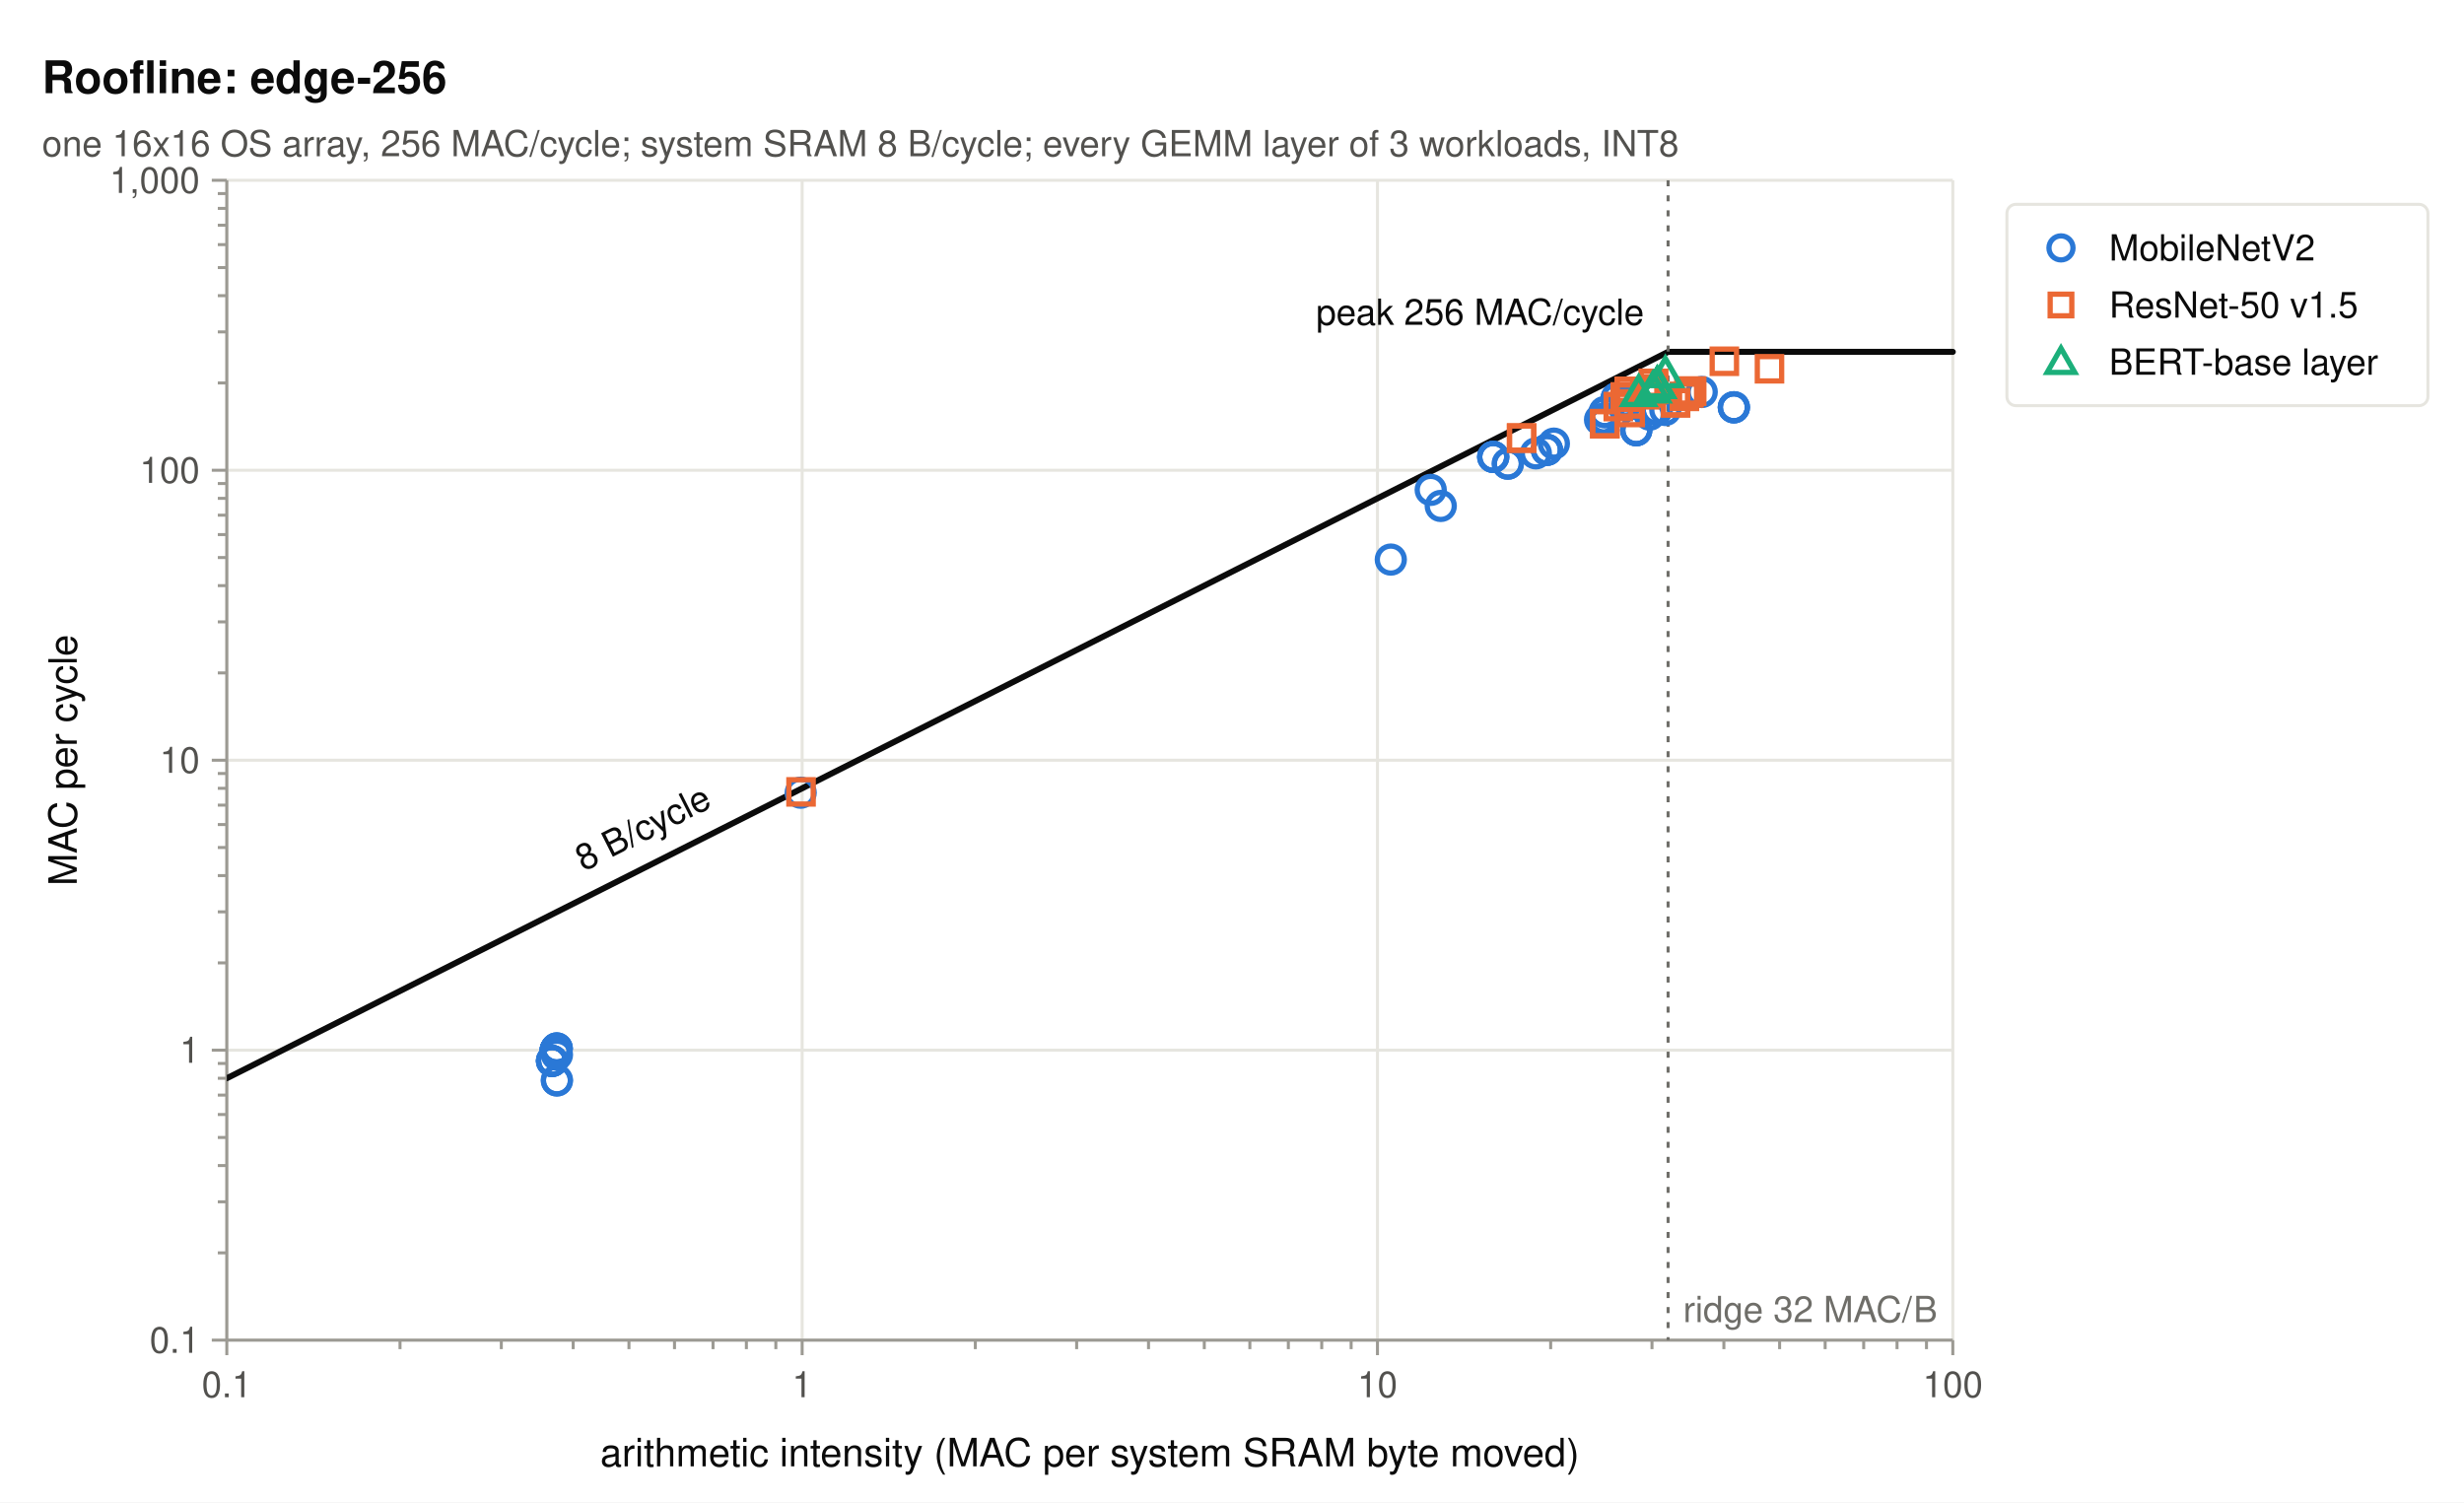
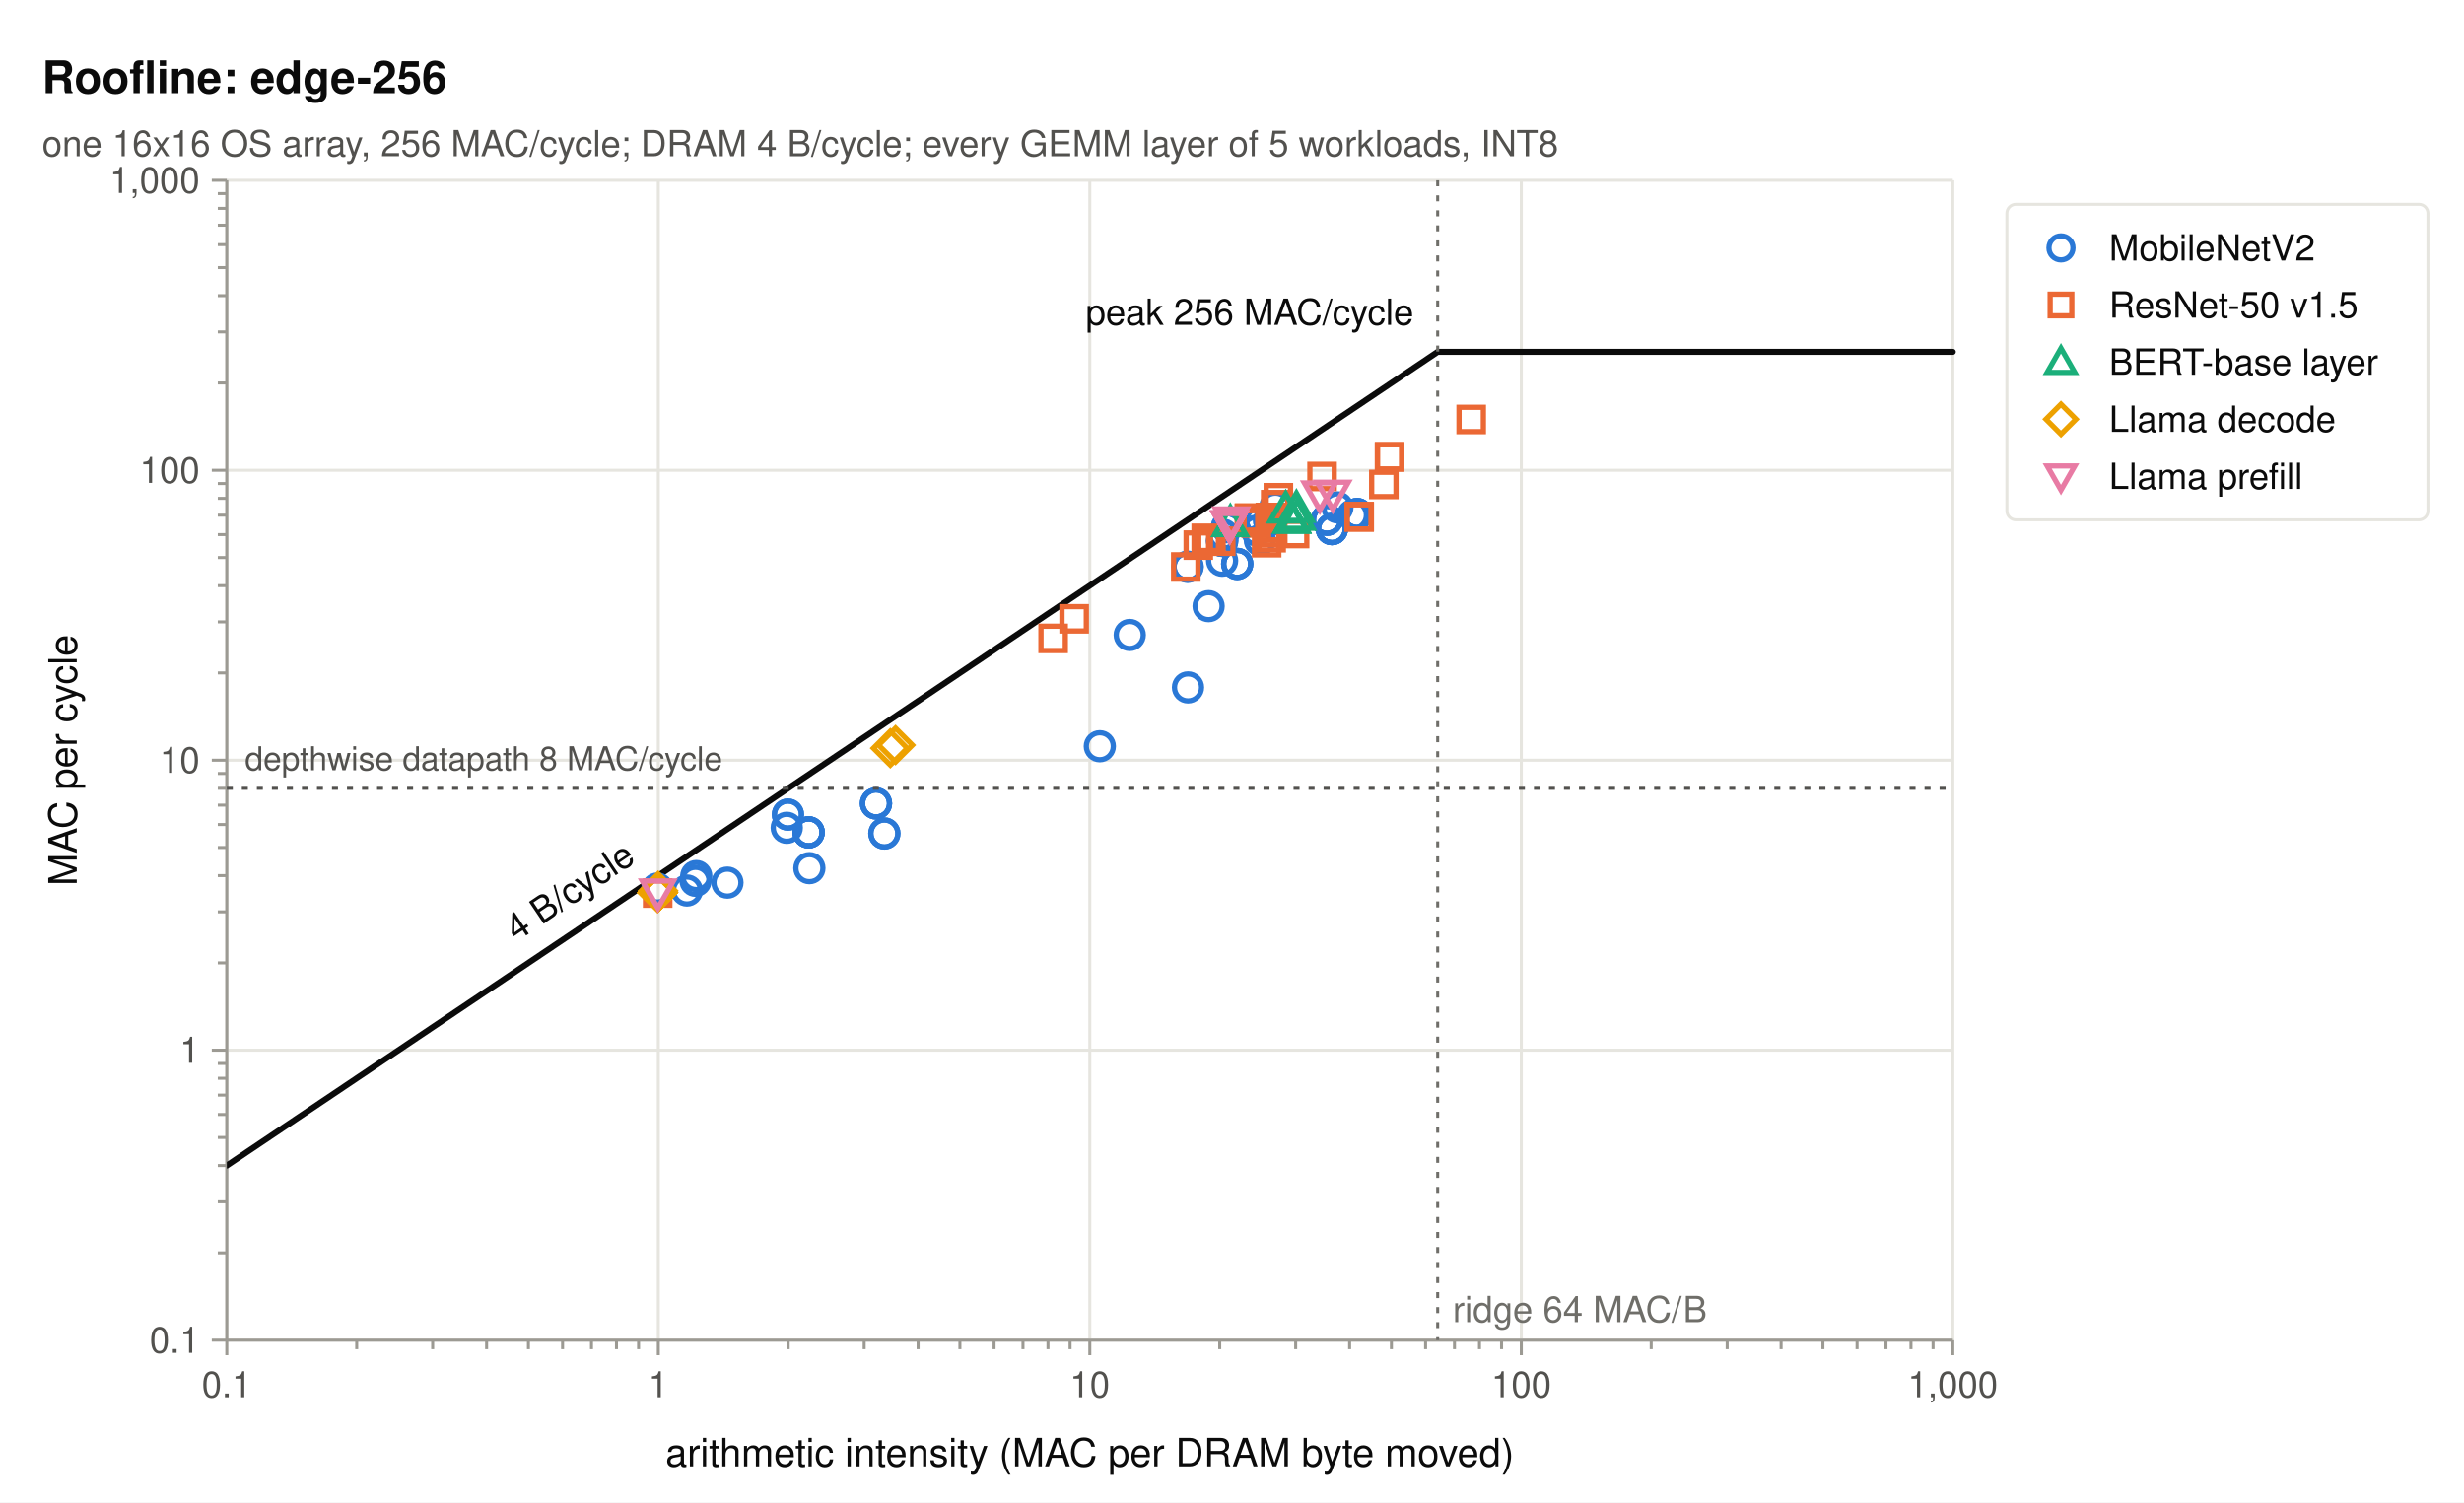
<svg xmlns="http://www.w3.org/2000/svg" width="820" height="500" viewBox="0 0 820 500" font-family="system-ui, -apple-system, 'Segoe UI', Helvetica, Arial, sans-serif">
  <rect width="820" height="500" fill="#ffffff" />
  <defs>
    <clipPath id="roofline-plot">
      <rect x="75.48" y="58" width="576.4" height="388" />
    </clipPath>
  </defs>
  <text x="14" y="31" font-size="15" fill="#0b0b0b" font-weight="600">Roofline: edge-256</text>
-   <text x="14" y="52" font-size="12" fill="#52514e">one 16x16 OS array, 256 MAC/cycle; system SRAM 8 B/cycle; every GEMM layer of 3 workloads, INT8</text>
+   <text x="14" y="52" font-size="12" fill="#52514e">one 16x16 OS array, 256 MAC/cycle; DRAM 4 B/cycle; every GEMM layer of 5 workloads, INT8</text>
  <g stroke="#e6e5df" stroke-width="1" fill="none">
    <line x1="75.48" y1="446" x2="649.88" y2="446" />
    <line x1="75.48" y1="349.5" x2="649.88" y2="349.5" />
    <line x1="75.48" y1="253" x2="649.88" y2="253" />
    <line x1="75.48" y1="156.5" x2="649.88" y2="156.5" />
    <line x1="75.48" y1="60" x2="649.88" y2="60" />
    <line x1="75.48" y1="60" x2="75.48" y2="446" />
-     <line x1="266.95" y1="60" x2="266.95" y2="446" />
-     <line x1="458.41" y1="60" x2="458.41" y2="446" />
+     <line x1="219.08" y1="60" x2="219.08" y2="446" />
+     <line x1="362.68" y1="60" x2="362.68" y2="446" />
+     <line x1="506.28" y1="60" x2="506.28" y2="446" />
    <line x1="649.88" y1="60" x2="649.88" y2="446" />
  </g>
  <g stroke="#9c9a93" stroke-width="1" fill="none">
    <line x1="75.48" y1="446" x2="649.88" y2="446" />
    <line x1="75.48" y1="60" x2="75.48" y2="446" />
-     <line x1="133.12" y1="446" x2="133.12" y2="449" />
-     <line x1="166.83" y1="446" x2="166.83" y2="449" />
-     <line x1="190.75" y1="446" x2="190.75" y2="449" />
-     <line x1="209.31" y1="446" x2="209.31" y2="449" />
-     <line x1="224.47" y1="446" x2="224.47" y2="449" />
-     <line x1="237.29" y1="446" x2="237.29" y2="449" />
-     <line x1="248.39" y1="446" x2="248.39" y2="449" />
-     <line x1="258.19" y1="446" x2="258.19" y2="449" />
-     <line x1="324.58" y1="446" x2="324.58" y2="449" />
-     <line x1="358.3" y1="446" x2="358.3" y2="449" />
-     <line x1="382.22" y1="446" x2="382.22" y2="449" />
-     <line x1="400.78" y1="446" x2="400.78" y2="449" />
-     <line x1="415.94" y1="446" x2="415.94" y2="449" />
-     <line x1="428.75" y1="446" x2="428.75" y2="449" />
-     <line x1="439.86" y1="446" x2="439.86" y2="449" />
-     <line x1="449.65" y1="446" x2="449.65" y2="449" />
-     <line x1="516.05" y1="446" x2="516.05" y2="449" />
-     <line x1="549.77" y1="446" x2="549.77" y2="449" />
-     <line x1="573.69" y1="446" x2="573.69" y2="449" />
-     <line x1="592.24" y1="446" x2="592.24" y2="449" />
-     <line x1="607.4" y1="446" x2="607.4" y2="449" />
-     <line x1="620.22" y1="446" x2="620.22" y2="449" />
-     <line x1="631.32" y1="446" x2="631.32" y2="449" />
-     <line x1="641.12" y1="446" x2="641.12" y2="449" />
+     <line x1="118.71" y1="446" x2="118.71" y2="449" />
+     <line x1="143.99" y1="446" x2="143.99" y2="449" />
+     <line x1="161.94" y1="446" x2="161.94" y2="449" />
+     <line x1="175.85" y1="446" x2="175.85" y2="449" />
+     <line x1="187.22" y1="446" x2="187.22" y2="449" />
+     <line x1="196.84" y1="446" x2="196.84" y2="449" />
+     <line x1="205.16" y1="446" x2="205.16" y2="449" />
+     <line x1="212.51" y1="446" x2="212.51" y2="449" />
+     <line x1="262.31" y1="446" x2="262.31" y2="449" />
+     <line x1="287.59" y1="446" x2="287.59" y2="449" />
+     <line x1="305.54" y1="446" x2="305.54" y2="449" />
+     <line x1="319.45" y1="446" x2="319.45" y2="449" />
+     <line x1="330.82" y1="446" x2="330.82" y2="449" />
+     <line x1="340.44" y1="446" x2="340.44" y2="449" />
+     <line x1="348.76" y1="446" x2="348.76" y2="449" />
+     <line x1="356.11" y1="446" x2="356.11" y2="449" />
+     <line x1="405.91" y1="446" x2="405.91" y2="449" />
+     <line x1="431.19" y1="446" x2="431.19" y2="449" />
+     <line x1="449.14" y1="446" x2="449.14" y2="449" />
+     <line x1="463.05" y1="446" x2="463.05" y2="449" />
+     <line x1="474.42" y1="446" x2="474.42" y2="449" />
+     <line x1="484.04" y1="446" x2="484.04" y2="449" />
+     <line x1="492.36" y1="446" x2="492.36" y2="449" />
+     <line x1="499.71" y1="446" x2="499.71" y2="449" />
+     <line x1="549.51" y1="446" x2="549.51" y2="449" />
+     <line x1="574.79" y1="446" x2="574.79" y2="449" />
+     <line x1="592.74" y1="446" x2="592.74" y2="449" />
+     <line x1="606.65" y1="446" x2="606.65" y2="449" />
+     <line x1="618.02" y1="446" x2="618.02" y2="449" />
+     <line x1="627.64" y1="446" x2="627.64" y2="449" />
+     <line x1="635.96" y1="446" x2="635.96" y2="449" />
+     <line x1="643.31" y1="446" x2="643.31" y2="449" />
    <line x1="72.48" y1="416.95" x2="75.48" y2="416.95" />
    <line x1="72.48" y1="399.96" x2="75.48" y2="399.96" />
    <line x1="72.48" y1="387.9" x2="75.48" y2="387.9" />
    <line x1="72.48" y1="378.55" x2="75.48" y2="378.55" />
    <line x1="72.48" y1="370.91" x2="75.48" y2="370.91" />
    <line x1="72.48" y1="364.45" x2="75.48" y2="364.45" />
    <line x1="72.48" y1="358.85" x2="75.48" y2="358.85" />
    <line x1="72.48" y1="353.92" x2="75.48" y2="353.92" />
    <line x1="72.48" y1="320.45" x2="75.48" y2="320.45" />
    <line x1="72.48" y1="303.46" x2="75.48" y2="303.46" />
    <line x1="72.48" y1="291.4" x2="75.48" y2="291.4" />
    <line x1="72.48" y1="282.05" x2="75.48" y2="282.05" />
    <line x1="72.48" y1="274.41" x2="75.48" y2="274.41" />
    <line x1="72.48" y1="267.95" x2="75.48" y2="267.95" />
    <line x1="72.48" y1="262.35" x2="75.48" y2="262.35" />
    <line x1="72.48" y1="257.42" x2="75.48" y2="257.42" />
    <line x1="72.48" y1="223.95" x2="75.48" y2="223.95" />
    <line x1="72.48" y1="206.96" x2="75.48" y2="206.96" />
    <line x1="72.48" y1="194.9" x2="75.48" y2="194.9" />
    <line x1="72.48" y1="185.55" x2="75.48" y2="185.55" />
    <line x1="72.48" y1="177.91" x2="75.48" y2="177.91" />
    <line x1="72.48" y1="171.45" x2="75.48" y2="171.45" />
    <line x1="72.48" y1="165.85" x2="75.48" y2="165.85" />
    <line x1="72.48" y1="160.92" x2="75.48" y2="160.92" />
    <line x1="72.48" y1="127.45" x2="75.48" y2="127.45" />
    <line x1="72.48" y1="110.46" x2="75.48" y2="110.46" />
    <line x1="72.48" y1="98.4" x2="75.48" y2="98.4" />
    <line x1="72.48" y1="89.05" x2="75.48" y2="89.05" />
    <line x1="72.48" y1="81.41" x2="75.48" y2="81.41" />
    <line x1="72.48" y1="74.95" x2="75.48" y2="74.95" />
    <line x1="72.48" y1="69.35" x2="75.48" y2="69.35" />
    <line x1="72.48" y1="64.42" x2="75.48" y2="64.42" />
    <line x1="75.48" y1="446" x2="75.48" y2="451" />
-     <line x1="266.95" y1="446" x2="266.95" y2="451" />
-     <line x1="458.41" y1="446" x2="458.41" y2="451" />
+     <line x1="219.08" y1="446" x2="219.08" y2="451" />
+     <line x1="362.68" y1="446" x2="362.68" y2="451" />
+     <line x1="506.28" y1="446" x2="506.28" y2="451" />
    <line x1="649.88" y1="446" x2="649.88" y2="451" />
    <line x1="70.48" y1="446" x2="75.48" y2="446" />
    <line x1="70.48" y1="349.5" x2="75.48" y2="349.5" />
    <line x1="70.48" y1="253" x2="75.48" y2="253" />
    <line x1="70.48" y1="156.5" x2="75.48" y2="156.5" />
    <line x1="70.48" y1="60" x2="75.48" y2="60" />
  </g>
  <g style="font-variant-numeric: tabular-nums">
    <text x="75.48" y="465" font-size="12" fill="#52514e" text-anchor="middle">0.1</text>
-     <text x="266.95" y="465" font-size="12" fill="#52514e" text-anchor="middle">1</text>
-     <text x="458.41" y="465" font-size="12" fill="#52514e" text-anchor="middle">10</text>
-     <text x="649.88" y="465" font-size="12" fill="#52514e" text-anchor="middle">100</text>
+     <text x="219.08" y="465" font-size="12" fill="#52514e" text-anchor="middle">1</text>
+     <text x="362.68" y="465" font-size="12" fill="#52514e" text-anchor="middle">10</text>
+     <text x="506.28" y="465" font-size="12" fill="#52514e" text-anchor="middle">100</text>
+     <text x="649.88" y="465" font-size="12" fill="#52514e" text-anchor="middle">1,000</text>
    <text x="66.48" y="450.2" font-size="12" fill="#52514e" text-anchor="end">0.1</text>
    <text x="66.48" y="353.7" font-size="12" fill="#52514e" text-anchor="end">1</text>
    <text x="66.48" y="257.2" font-size="12" fill="#52514e" text-anchor="end">10</text>
    <text x="66.48" y="160.7" font-size="12" fill="#52514e" text-anchor="end">100</text>
    <text x="66.48" y="64.2" font-size="12" fill="#52514e" text-anchor="end">1,000</text>
  </g>
-   <text x="362.68" y="488" font-size="13" fill="#0b0b0b" text-anchor="middle">arithmetic intensity (MAC per system SRAM byte moved)</text>
+   <text x="362.68" y="488" font-size="13" fill="#0b0b0b" text-anchor="middle">arithmetic intensity (MAC per DRAM byte moved)</text>
  <text x="21.2" y="253" font-size="13" fill="#0b0b0b" text-anchor="middle" dominant-baseline="middle" transform="rotate(-90 21.2 253)">MAC per cycle</text>
  <g clip-path="url(#roofline-plot)">
-     <path d="M75.48,358.85 L555.13,117.1 L649.88,117.1" fill="none" stroke="#0b0b0b" stroke-width="2" stroke-linejoin="round" stroke-linecap="round" />
-     <line x1="555.13" y1="60" x2="555.13" y2="446" stroke="#6f6e69" stroke-width="1" stroke-dasharray="2 3" />
-     <circle cx="479.47" cy="168.38" r="4.5" fill="none" stroke="#2a78d6" stroke-width="1.75" />
-     <circle cx="185.35" cy="351.01" r="4.5" fill="none" stroke="#2a78d6" stroke-width="1.75" />
-     <circle cx="462.85" cy="186.23" r="4.5" fill="none" stroke="#2a78d6" stroke-width="1.75" />
-     <circle cx="476.13" cy="163.03" r="4.5" fill="none" stroke="#2a78d6" stroke-width="1.75" />
-     <circle cx="185.33" cy="359.56" r="4.5" fill="none" stroke="#2a78d6" stroke-width="1.75" />
-     <circle cx="511.12" cy="150.88" r="4.5" fill="none" stroke="#2a78d6" stroke-width="1.75" />
-     <circle cx="501.8" cy="154.31" r="4.5" fill="none" stroke="#2a78d6" stroke-width="1.75" />
-     <circle cx="185.33" cy="359.56" r="4.5" fill="none" stroke="#2a78d6" stroke-width="1.75" />
-     <circle cx="517.12" cy="147.64" r="4.5" fill="none" stroke="#2a78d6" stroke-width="1.75" />
-     <circle cx="501.8" cy="154.31" r="4.5" fill="none" stroke="#2a78d6" stroke-width="1.75" />
-     <circle cx="185.28" cy="348.99" r="4.5" fill="none" stroke="#2a78d6" stroke-width="1.75" />
-     <circle cx="533.87" cy="139.25" r="4.5" fill="none" stroke="#2a78d6" stroke-width="1.75" />
-     <circle cx="514.8" cy="149.7" r="4.5" fill="none" stroke="#2a78d6" stroke-width="1.75" />
-     <circle cx="185.28" cy="348.92" r="4.5" fill="none" stroke="#2a78d6" stroke-width="1.75" />
-     <circle cx="538" cy="132.53" r="4.5" fill="none" stroke="#2a78d6" stroke-width="1.75" />
-     <circle cx="514.8" cy="149.7" r="4.5" fill="none" stroke="#2a78d6" stroke-width="1.75" />
-     <circle cx="185.28" cy="348.92" r="4.5" fill="none" stroke="#2a78d6" stroke-width="1.75" />
-     <circle cx="538" cy="132.53" r="4.5" fill="none" stroke="#2a78d6" stroke-width="1.75" />
-     <circle cx="514.8" cy="149.7" r="4.5" fill="none" stroke="#2a78d6" stroke-width="1.75" />
-     <circle cx="184.96" cy="349.6" r="4.5" fill="none" stroke="#2a78d6" stroke-width="1.75" />
-     <circle cx="566.32" cy="130.46" r="4.5" fill="none" stroke="#2a78d6" stroke-width="1.75" />
-     <circle cx="533.58" cy="140.59" r="4.5" fill="none" stroke="#2a78d6" stroke-width="1.75" />
-     <circle cx="184.96" cy="349.49" r="4.5" fill="none" stroke="#2a78d6" stroke-width="1.75" />
-     <circle cx="577.01" cy="135.55" r="4.5" fill="none" stroke="#2a78d6" stroke-width="1.75" />
-     <circle cx="533.58" cy="140.59" r="4.5" fill="none" stroke="#2a78d6" stroke-width="1.75" />
-     <circle cx="184.96" cy="349.49" r="4.5" fill="none" stroke="#2a78d6" stroke-width="1.75" />
-     <circle cx="577.01" cy="135.55" r="4.5" fill="none" stroke="#2a78d6" stroke-width="1.75" />
-     <circle cx="533.58" cy="140.59" r="4.5" fill="none" stroke="#2a78d6" stroke-width="1.75" />
-     <circle cx="184.96" cy="349.49" r="4.5" fill="none" stroke="#2a78d6" stroke-width="1.75" />
-     <circle cx="577.01" cy="135.55" r="4.5" fill="none" stroke="#2a78d6" stroke-width="1.75" />
-     <circle cx="533.58" cy="140.59" r="4.5" fill="none" stroke="#2a78d6" stroke-width="1.75" />
-     <circle cx="184.96" cy="349.49" r="4.5" fill="none" stroke="#2a78d6" stroke-width="1.75" />
-     <circle cx="549" cy="138" r="4.5" fill="none" stroke="#2a78d6" stroke-width="1.75" />
-     <circle cx="496.93" cy="152.06" r="4.5" fill="none" stroke="#2a78d6" stroke-width="1.75" />
-     <circle cx="184.96" cy="349.47" r="4.5" fill="none" stroke="#2a78d6" stroke-width="1.75" />
-     <circle cx="551.35" cy="136.36" r="4.5" fill="none" stroke="#2a78d6" stroke-width="1.75" />
-     <circle cx="496.93" cy="152.06" r="4.5" fill="none" stroke="#2a78d6" stroke-width="1.75" />
-     <circle cx="184.96" cy="349.47" r="4.5" fill="none" stroke="#2a78d6" stroke-width="1.75" />
-     <circle cx="551.35" cy="136.36" r="4.5" fill="none" stroke="#2a78d6" stroke-width="1.75" />
-     <circle cx="496.93" cy="152.06" r="4.5" fill="none" stroke="#2a78d6" stroke-width="1.75" />
-     <circle cx="183.71" cy="353.12" r="4.5" fill="none" stroke="#2a78d6" stroke-width="1.75" />
-     <circle cx="532.48" cy="139.69" r="4.5" fill="none" stroke="#2a78d6" stroke-width="1.75" />
-     <circle cx="544.53" cy="143.18" r="4.5" fill="none" stroke="#2a78d6" stroke-width="1.75" />
-     <circle cx="183.71" cy="353.06" r="4.5" fill="none" stroke="#2a78d6" stroke-width="1.75" />
-     <circle cx="534.02" cy="137.16" r="4.5" fill="none" stroke="#2a78d6" stroke-width="1.75" />
-     <circle cx="544.53" cy="143.18" r="4.5" fill="none" stroke="#2a78d6" stroke-width="1.75" />
-     <circle cx="183.71" cy="353.06" r="4.5" fill="none" stroke="#2a78d6" stroke-width="1.75" />
-     <circle cx="534.02" cy="137.16" r="4.5" fill="none" stroke="#2a78d6" stroke-width="1.75" />
-     <circle cx="544.53" cy="143.18" r="4.5" fill="none" stroke="#2a78d6" stroke-width="1.75" />
-     <circle cx="183.71" cy="353.06" r="4.5" fill="none" stroke="#2a78d6" stroke-width="1.75" />
-     <circle cx="540.73" cy="133.65" r="4.5" fill="none" stroke="#2a78d6" stroke-width="1.75" />
-     <circle cx="554.2" cy="136.45" r="4.5" fill="none" stroke="#2a78d6" stroke-width="1.75" />
-     <circle cx="266.46" cy="263.81" r="4.5" fill="none" stroke="#2a78d6" stroke-width="1.75" />
-     <rect x="569.8" y="116.18" width="8.1" height="8.1" fill="none" stroke="#eb6834" stroke-width="1.75" />
-     <rect x="545.25" y="126.74" width="8.1" height="8.1" fill="none" stroke="#eb6834" stroke-width="1.75" />
-     <rect x="546.31" y="125.53" width="8.1" height="8.1" fill="none" stroke="#eb6834" stroke-width="1.75" />
-     <rect x="545.25" y="126.52" width="8.1" height="8.1" fill="none" stroke="#eb6834" stroke-width="1.75" />
-     <rect x="545.25" y="126.52" width="8.1" height="8.1" fill="none" stroke="#eb6834" stroke-width="1.75" />
-     <rect x="584.82" y="118.68" width="8.1" height="8.1" fill="none" stroke="#eb6834" stroke-width="1.75" />
-     <rect x="546.31" y="125.53" width="8.1" height="8.1" fill="none" stroke="#eb6834" stroke-width="1.75" />
-     <rect x="545.25" y="126.52" width="8.1" height="8.1" fill="none" stroke="#eb6834" stroke-width="1.75" />
-     <rect x="538.28" y="130.37" width="8.1" height="8.1" fill="none" stroke="#eb6834" stroke-width="1.75" />
-     <rect x="546.22" y="123.54" width="8.1" height="8.1" fill="none" stroke="#eb6834" stroke-width="1.75" />
-     <rect x="502.34" y="141.74" width="8.1" height="8.1" fill="none" stroke="#eb6834" stroke-width="1.75" />
-     <rect x="538.46" y="133.23" width="8.1" height="8.1" fill="none" stroke="#eb6834" stroke-width="1.75" />
-     <rect x="543.36" y="127.26" width="8.1" height="8.1" fill="none" stroke="#eb6834" stroke-width="1.75" />
-     <rect x="546.22" y="123.54" width="8.1" height="8.1" fill="none" stroke="#eb6834" stroke-width="1.75" />
-     <rect x="502.34" y="141.74" width="8.1" height="8.1" fill="none" stroke="#eb6834" stroke-width="1.75" />
-     <rect x="543.36" y="127.26" width="8.1" height="8.1" fill="none" stroke="#eb6834" stroke-width="1.75" />
-     <rect x="538.16" y="126.21" width="8.1" height="8.1" fill="none" stroke="#eb6834" stroke-width="1.75" />
-     <rect x="530.02" y="136.96" width="8.1" height="8.1" fill="none" stroke="#eb6834" stroke-width="1.75" />
-     <rect x="534.5" y="131.26" width="8.1" height="8.1" fill="none" stroke="#eb6834" stroke-width="1.75" />
-     <rect x="536.84" y="128.09" width="8.1" height="8.1" fill="none" stroke="#eb6834" stroke-width="1.75" />
-     <rect x="538.16" y="126.21" width="8.1" height="8.1" fill="none" stroke="#eb6834" stroke-width="1.75" />
-     <rect x="530.02" y="136.96" width="8.1" height="8.1" fill="none" stroke="#eb6834" stroke-width="1.75" />
-     <rect x="536.84" y="128.09" width="8.1" height="8.1" fill="none" stroke="#eb6834" stroke-width="1.75" />
-     <rect x="558.87" y="126.12" width="8.1" height="8.1" fill="none" stroke="#eb6834" stroke-width="1.75" />
-     <rect x="553.56" y="129.99" width="8.1" height="8.1" fill="none" stroke="#eb6834" stroke-width="1.75" />
-     <rect x="556.51" y="127.86" width="8.1" height="8.1" fill="none" stroke="#eb6834" stroke-width="1.75" />
-     <rect x="558.02" y="126.75" width="8.1" height="8.1" fill="none" stroke="#eb6834" stroke-width="1.75" />
-     <rect x="558.87" y="126.12" width="8.1" height="8.1" fill="none" stroke="#eb6834" stroke-width="1.75" />
-     <rect x="553.56" y="129.99" width="8.1" height="8.1" fill="none" stroke="#eb6834" stroke-width="1.75" />
-     <rect x="262.53" y="259.49" width="8.1" height="8.1" fill="none" stroke="#eb6834" stroke-width="1.75" />
-     <polygon points="551.53,122.89 556.71,131.95 546.36,131.95" fill="none" stroke="#1baf7a" stroke-width="1.75" />
-     <polygon points="551.53,122.89 556.71,131.95 546.36,131.95" fill="none" stroke="#1baf7a" stroke-width="1.75" />
-     <polygon points="551.53,122.89 556.71,131.95 546.36,131.95" fill="none" stroke="#1baf7a" stroke-width="1.75" />
-     <polygon points="545.34,125.56 550.51,134.62 540.16,134.62" fill="none" stroke="#1baf7a" stroke-width="1.75" />
-     <polygon points="550.09,124.38 555.27,133.44 544.92,133.44" fill="none" stroke="#1baf7a" stroke-width="1.75" />
-     <polygon points="551.53,122.89 556.71,131.95 546.36,131.95" fill="none" stroke="#1baf7a" stroke-width="1.75" />
-     <polygon points="551.53,122.89 556.71,131.95 546.36,131.95" fill="none" stroke="#1baf7a" stroke-width="1.75" />
-     <polygon points="554.22,119.29 559.39,128.34 549.04,128.34" fill="none" stroke="#1baf7a" stroke-width="1.75" />
-   </g>
-   <text x="560.13" y="440" font-size="12" fill="#6f6e69">ridge 32 MAC/B</text>
-   <text x="547.13" y="108.1" font-size="12" fill="#0b0b0b" text-anchor="end">peak 256 MAC/cycle</text>
-   <text x="215.78" y="279.18" font-size="12" fill="#0b0b0b" text-anchor="middle" transform="rotate(-26.75 215.78 279.18)">8 B/cycle</text>
+     <path d="M75.48,387.9 L478.45,117.1 L649.88,117.1" fill="none" stroke="#0b0b0b" stroke-width="2" stroke-linejoin="round" stroke-linecap="round" />
+     <line x1="478.45" y1="60" x2="478.45" y2="446" stroke="#6f6e69" stroke-width="1" stroke-dasharray="2 3" />
+     <circle cx="395.36" cy="228.77" r="4.5" fill="none" stroke="#2a78d6" stroke-width="1.75" />
+     <circle cx="269.36" cy="288.92" r="4.5" fill="none" stroke="#2a78d6" stroke-width="1.75" />
+     <circle cx="366.01" cy="248.35" r="4.5" fill="none" stroke="#2a78d6" stroke-width="1.75" />
+     <circle cx="375.97" cy="211.32" r="4.5" fill="none" stroke="#2a78d6" stroke-width="1.75" />
+     <circle cx="231.48" cy="293.14" r="4.5" fill="none" stroke="#2a78d6" stroke-width="1.75" />
+     <circle cx="402.21" cy="201.72" r="4.5" fill="none" stroke="#2a78d6" stroke-width="1.75" />
+     <circle cx="395.22" cy="188.61" r="4.5" fill="none" stroke="#2a78d6" stroke-width="1.75" />
+     <circle cx="261.83" cy="275.49" r="4.5" fill="none" stroke="#2a78d6" stroke-width="1.75" />
+     <circle cx="406.71" cy="186.61" r="4.5" fill="none" stroke="#2a78d6" stroke-width="1.75" />
+     <circle cx="395.22" cy="188.61" r="4.5" fill="none" stroke="#2a78d6" stroke-width="1.75" />
+     <circle cx="231.71" cy="291.55" r="4.5" fill="none" stroke="#2a78d6" stroke-width="1.75" />
+     <circle cx="419.27" cy="179.78" r="4.5" fill="none" stroke="#2a78d6" stroke-width="1.75" />
+     <circle cx="411.73" cy="187.66" r="4.5" fill="none" stroke="#2a78d6" stroke-width="1.75" />
+     <circle cx="262.22" cy="271.09" r="4.5" fill="none" stroke="#2a78d6" stroke-width="1.75" />
+     <circle cx="422.37" cy="173.24" r="4.5" fill="none" stroke="#2a78d6" stroke-width="1.75" />
+     <circle cx="411.73" cy="187.66" r="4.5" fill="none" stroke="#2a78d6" stroke-width="1.75" />
+     <circle cx="262.22" cy="271.09" r="4.5" fill="none" stroke="#2a78d6" stroke-width="1.75" />
+     <circle cx="422.37" cy="173.24" r="4.5" fill="none" stroke="#2a78d6" stroke-width="1.75" />
+     <circle cx="411.73" cy="187.66" r="4.5" fill="none" stroke="#2a78d6" stroke-width="1.75" />
+     <circle cx="228.61" cy="296.36" r="4.5" fill="none" stroke="#2a78d6" stroke-width="1.75" />
+     <circle cx="445.08" cy="168.86" r="4.5" fill="none" stroke="#2a78d6" stroke-width="1.75" />
+     <circle cx="443.24" cy="176.07" r="4.5" fill="none" stroke="#2a78d6" stroke-width="1.75" />
+     <circle cx="269.1" cy="277.01" r="4.5" fill="none" stroke="#2a78d6" stroke-width="1.75" />
+     <circle cx="451.62" cy="171.06" r="4.5" fill="none" stroke="#2a78d6" stroke-width="1.75" />
+     <circle cx="443.24" cy="176.07" r="4.5" fill="none" stroke="#2a78d6" stroke-width="1.75" />
+     <circle cx="269.1" cy="277.01" r="4.5" fill="none" stroke="#2a78d6" stroke-width="1.75" />
+     <circle cx="451.62" cy="171.06" r="4.5" fill="none" stroke="#2a78d6" stroke-width="1.75" />
+     <circle cx="443.24" cy="176.07" r="4.5" fill="none" stroke="#2a78d6" stroke-width="1.75" />
+     <circle cx="269.1" cy="277.01" r="4.5" fill="none" stroke="#2a78d6" stroke-width="1.75" />
+     <circle cx="451.62" cy="171.06" r="4.5" fill="none" stroke="#2a78d6" stroke-width="1.75" />
+     <circle cx="443.24" cy="176.07" r="4.5" fill="none" stroke="#2a78d6" stroke-width="1.75" />
+     <circle cx="269.1" cy="277.01" r="4.5" fill="none" stroke="#2a78d6" stroke-width="1.75" />
+     <circle cx="407.03" cy="177.93" r="4.5" fill="none" stroke="#2a78d6" stroke-width="1.75" />
+     <circle cx="406.72" cy="180" r="4.5" fill="none" stroke="#2a78d6" stroke-width="1.75" />
+     <circle cx="294.31" cy="277.38" r="4.5" fill="none" stroke="#2a78d6" stroke-width="1.75" />
+     <circle cx="408.3" cy="175.41" r="4.5" fill="none" stroke="#2a78d6" stroke-width="1.75" />
+     <circle cx="406.72" cy="180" r="4.5" fill="none" stroke="#2a78d6" stroke-width="1.75" />
+     <circle cx="294.31" cy="277.38" r="4.5" fill="none" stroke="#2a78d6" stroke-width="1.75" />
+     <circle cx="408.3" cy="175.41" r="4.5" fill="none" stroke="#2a78d6" stroke-width="1.75" />
+     <circle cx="406.72" cy="180" r="4.5" fill="none" stroke="#2a78d6" stroke-width="1.75" />
+     <circle cx="242.08" cy="293.74" r="4.5" fill="none" stroke="#2a78d6" stroke-width="1.75" />
+     <circle cx="418.23" cy="176.59" r="4.5" fill="none" stroke="#2a78d6" stroke-width="1.75" />
+     <circle cx="441.6" cy="172.98" r="4.5" fill="none" stroke="#2a78d6" stroke-width="1.75" />
+     <circle cx="291.53" cy="267.38" r="4.5" fill="none" stroke="#2a78d6" stroke-width="1.75" />
+     <circle cx="419.38" cy="173.28" r="4.5" fill="none" stroke="#2a78d6" stroke-width="1.75" />
+     <circle cx="441.6" cy="172.98" r="4.5" fill="none" stroke="#2a78d6" stroke-width="1.75" />
+     <circle cx="291.53" cy="267.38" r="4.5" fill="none" stroke="#2a78d6" stroke-width="1.75" />
+     <circle cx="419.38" cy="173.28" r="4.5" fill="none" stroke="#2a78d6" stroke-width="1.75" />
+     <circle cx="441.6" cy="172.98" r="4.5" fill="none" stroke="#2a78d6" stroke-width="1.75" />
+     <circle cx="291.53" cy="267.38" r="4.5" fill="none" stroke="#2a78d6" stroke-width="1.75" />
+     <circle cx="424.42" cy="168.62" r="4.5" fill="none" stroke="#2a78d6" stroke-width="1.75" />
+     <circle cx="450.22" cy="171.43" r="4.5" fill="none" stroke="#2a78d6" stroke-width="1.75" />
+     <circle cx="218.77" cy="295.71" r="4.5" fill="none" stroke="#2a78d6" stroke-width="1.75" />
+     <rect x="485.55" y="135.54" width="8.1" height="8.1" fill="none" stroke="#eb6834" stroke-width="1.75" />
+     <rect x="426.79" y="173.5" width="8.1" height="8.1" fill="none" stroke="#eb6834" stroke-width="1.75" />
+     <rect x="458.4" y="147.99" width="8.1" height="8.1" fill="none" stroke="#eb6834" stroke-width="1.75" />
+     <rect x="448.27" y="167.93" width="8.1" height="8.1" fill="none" stroke="#eb6834" stroke-width="1.75" />
+     <rect x="448.27" y="167.93" width="8.1" height="8.1" fill="none" stroke="#eb6834" stroke-width="1.75" />
+     <rect x="456.48" y="157.17" width="8.1" height="8.1" fill="none" stroke="#eb6834" stroke-width="1.75" />
+     <rect x="458.4" y="147.99" width="8.1" height="8.1" fill="none" stroke="#eb6834" stroke-width="1.75" />
+     <rect x="448.27" y="167.93" width="8.1" height="8.1" fill="none" stroke="#eb6834" stroke-width="1.75" />
+     <rect x="419.52" y="173.19" width="8.1" height="8.1" fill="none" stroke="#eb6834" stroke-width="1.75" />
+     <rect x="397.37" y="175.09" width="8.1" height="8.1" fill="none" stroke="#eb6834" stroke-width="1.75" />
+     <rect x="411.77" y="168.4" width="8.1" height="8.1" fill="none" stroke="#eb6834" stroke-width="1.75" />
+     <rect x="418.57" y="171.54" width="8.1" height="8.1" fill="none" stroke="#eb6834" stroke-width="1.75" />
+     <rect x="402.21" y="176.06" width="8.1" height="8.1" fill="none" stroke="#eb6834" stroke-width="1.75" />
+     <rect x="435.92" y="154.52" width="8.1" height="8.1" fill="none" stroke="#eb6834" stroke-width="1.75" />
+     <rect x="411.77" y="168.4" width="8.1" height="8.1" fill="none" stroke="#eb6834" stroke-width="1.75" />
+     <rect x="418.98" y="174.9" width="8.1" height="8.1" fill="none" stroke="#eb6834" stroke-width="1.75" />
+     <rect x="353.42" y="201.89" width="8.1" height="8.1" fill="none" stroke="#eb6834" stroke-width="1.75" />
+     <rect x="414" y="169.92" width="8.1" height="8.1" fill="none" stroke="#eb6834" stroke-width="1.75" />
+     <rect x="417.48" y="176.56" width="8.1" height="8.1" fill="none" stroke="#eb6834" stroke-width="1.75" />
+     <rect x="398.87" y="175.83" width="8.1" height="8.1" fill="none" stroke="#eb6834" stroke-width="1.75" />
+     <rect x="394.73" y="177.36" width="8.1" height="8.1" fill="none" stroke="#eb6834" stroke-width="1.75" />
+     <rect x="414" y="169.92" width="8.1" height="8.1" fill="none" stroke="#eb6834" stroke-width="1.75" />
+     <rect x="398.87" y="175.83" width="8.1" height="8.1" fill="none" stroke="#eb6834" stroke-width="1.75" />
+     <rect x="346.43" y="208.4" width="8.1" height="8.1" fill="none" stroke="#eb6834" stroke-width="1.75" />
+     <rect x="418.73" y="168.18" width="8.1" height="8.1" fill="none" stroke="#eb6834" stroke-width="1.75" />
+     <rect x="420.49" y="163.9" width="8.1" height="8.1" fill="none" stroke="#eb6834" stroke-width="1.75" />
+     <rect x="421.38" y="161.59" width="8.1" height="8.1" fill="none" stroke="#eb6834" stroke-width="1.75" />
+     <rect x="390.57" y="184.63" width="8.1" height="8.1" fill="none" stroke="#eb6834" stroke-width="1.75" />
+     <rect x="418.73" y="168.18" width="8.1" height="8.1" fill="none" stroke="#eb6834" stroke-width="1.75" />
+     <rect x="214.82" y="293.16" width="8.1" height="8.1" fill="none" stroke="#eb6834" stroke-width="1.75" />
+     <polygon points="429.93,167.64 435.1,176.7 424.75,176.7" fill="none" stroke="#1baf7a" stroke-width="1.75" />
+     <polygon points="429.93,167.64 435.1,176.7 424.75,176.7" fill="none" stroke="#1baf7a" stroke-width="1.75" />
+     <polygon points="429.93,167.64 435.1,176.7 424.75,176.7" fill="none" stroke="#1baf7a" stroke-width="1.75" />
+     <polygon points="427.87,164.33 433.05,173.39 422.7,173.39" fill="none" stroke="#1baf7a" stroke-width="1.75" />
+     <polygon points="431.44,164.12 436.61,173.18 426.26,173.18" fill="none" stroke="#1baf7a" stroke-width="1.75" />
+     <polygon points="429.93,167.64 435.1,176.7 424.75,176.7" fill="none" stroke="#1baf7a" stroke-width="1.75" />
+     <polygon points="431.75,166.74 436.92,175.8 426.57,175.8" fill="none" stroke="#1baf7a" stroke-width="1.75" />
+     <polygon points="409.45,168.84 414.62,177.9 404.27,177.9" fill="none" stroke="#1baf7a" stroke-width="1.75" />
+     <polygon points="218.9,291.45 224.52,297.07 218.9,302.7 213.27,297.07" fill="none" stroke="#eda100" stroke-width="1.75" />
+     <polygon points="218.81,291.5 224.43,297.13 218.81,302.75 213.18,297.13" fill="none" stroke="#eda100" stroke-width="1.75" />
+     <polygon points="218.81,291.5 224.43,297.13 218.81,302.75 213.18,297.13" fill="none" stroke="#eda100" stroke-width="1.75" />
+     <polygon points="296.29,243.37 301.91,249 296.29,254.62 290.66,249" fill="none" stroke="#eda100" stroke-width="1.75" />
+     <polygon points="298.03,242.33 303.65,247.96 298.03,253.58 292.4,247.96" fill="none" stroke="#eda100" stroke-width="1.75" />
+     <polygon points="218.9,291.45 224.52,297.07 218.9,302.7 213.27,297.07" fill="none" stroke="#eda100" stroke-width="1.75" />
+     <polygon points="218.92,291.44 224.55,297.06 218.92,302.69 213.3,297.06" fill="none" stroke="#eda100" stroke-width="1.75" />
+     <polygon points="218.92,291.44 224.55,297.06 218.92,302.69 213.3,297.06" fill="none" stroke="#eda100" stroke-width="1.75" />
+     <polygon points="219.01,290.83 224.64,296.45 219.01,302.08 213.39,296.45" fill="none" stroke="#eda100" stroke-width="1.75" />
+     <polygon points="218.93,291.43 224.55,297.06 218.93,302.68 213.3,297.06" fill="none" stroke="#eda100" stroke-width="1.75" />
+     <polygon points="409.21,179.79 414.38,170.73 404.03,170.73" fill="none" stroke="#e87ba4" stroke-width="1.75" />
+     <polygon points="409.21,179.79 414.38,170.73 404.03,170.73" fill="none" stroke="#e87ba4" stroke-width="1.75" />
+     <polygon points="409.21,179.79 414.38,170.73 404.03,170.73" fill="none" stroke="#e87ba4" stroke-width="1.75" />
+     <polygon points="439.24,169.76 444.42,160.71 434.07,160.71" fill="none" stroke="#e87ba4" stroke-width="1.75" />
+     <polygon points="443.55,169.54 448.72,160.48 438.37,160.48" fill="none" stroke="#e87ba4" stroke-width="1.75" />
+     <polygon points="409.21,179.79 414.38,170.73 404.03,170.73" fill="none" stroke="#e87ba4" stroke-width="1.75" />
+     <polygon points="409.21,179.79 414.38,170.73 404.03,170.73" fill="none" stroke="#e87ba4" stroke-width="1.75" />
+     <polygon points="409.21,179.79 414.38,170.73 404.03,170.73" fill="none" stroke="#e87ba4" stroke-width="1.75" />
+     <polygon points="409.75,178.44 414.93,169.38 404.58,169.38" fill="none" stroke="#e87ba4" stroke-width="1.75" />
+     <polygon points="218.93,302.23 224.1,293.18 213.75,293.18" fill="none" stroke="#e87ba4" stroke-width="1.75" />
+     <line x1="75.48" y1="262.35" x2="649.88" y2="262.35" stroke="#52514e" stroke-width="1" stroke-dasharray="2 3" />
+   </g>
+   <text x="81.48" y="256.35" font-size="11" fill="#52514e">depthwise datapath 8 MAC/cycle</text>
+   <text x="483.45" y="440" font-size="12" fill="#6f6e69">ridge 64 MAC/B</text>
+   <text x="470.45" y="108.1" font-size="12" fill="#0b0b0b" text-anchor="end">peak 256 MAC/cycle</text>
+   <text x="191.91" y="300.02" font-size="12" fill="#0b0b0b" text-anchor="middle" transform="rotate(-33.9 191.91 300.02)">4 B/cycle</text>
  <g transform="translate(667.88,68)">
-     <rect width="140.12" height="67" rx="3" fill="#ffffff" fill-opacity="0.92" stroke="#e6e5df" />
+     <rect width="140.12" height="105" rx="3" fill="#ffffff" fill-opacity="0.92" stroke="#e6e5df" />
    <circle cx="18" cy="14.5" r="4" fill="none" stroke="#2a78d6" stroke-width="1.75" />
    <text x="34" y="18.7" font-size="12" fill="#0b0b0b">MobileNetV2</text>
    <rect x="14.4" y="29.9" width="7.2" height="7.2" fill="none" stroke="#eb6834" stroke-width="1.75" />
    <text x="34" y="37.7" font-size="12" fill="#0b0b0b">ResNet-50 v1.5</text>
    <polygon points="18,47.9 22.6,55.95 13.4,55.95" fill="none" stroke="#1baf7a" stroke-width="1.75" />
    <text x="34" y="56.7" font-size="12" fill="#0b0b0b">BERT-base layer</text>
+     <polygon points="18,66.5 23,71.5 18,76.5 13,71.5" fill="none" stroke="#eda100" stroke-width="1.75" />
+     <text x="34" y="75.7" font-size="12" fill="#0b0b0b">Llama decode</text>
+     <polygon points="18,95.1 22.6,87.05 13.4,87.05" fill="none" stroke="#e87ba4" stroke-width="1.75" />
+     <text x="34" y="94.7" font-size="12" fill="#0b0b0b">Llama prefill</text>
  </g>
</svg>
